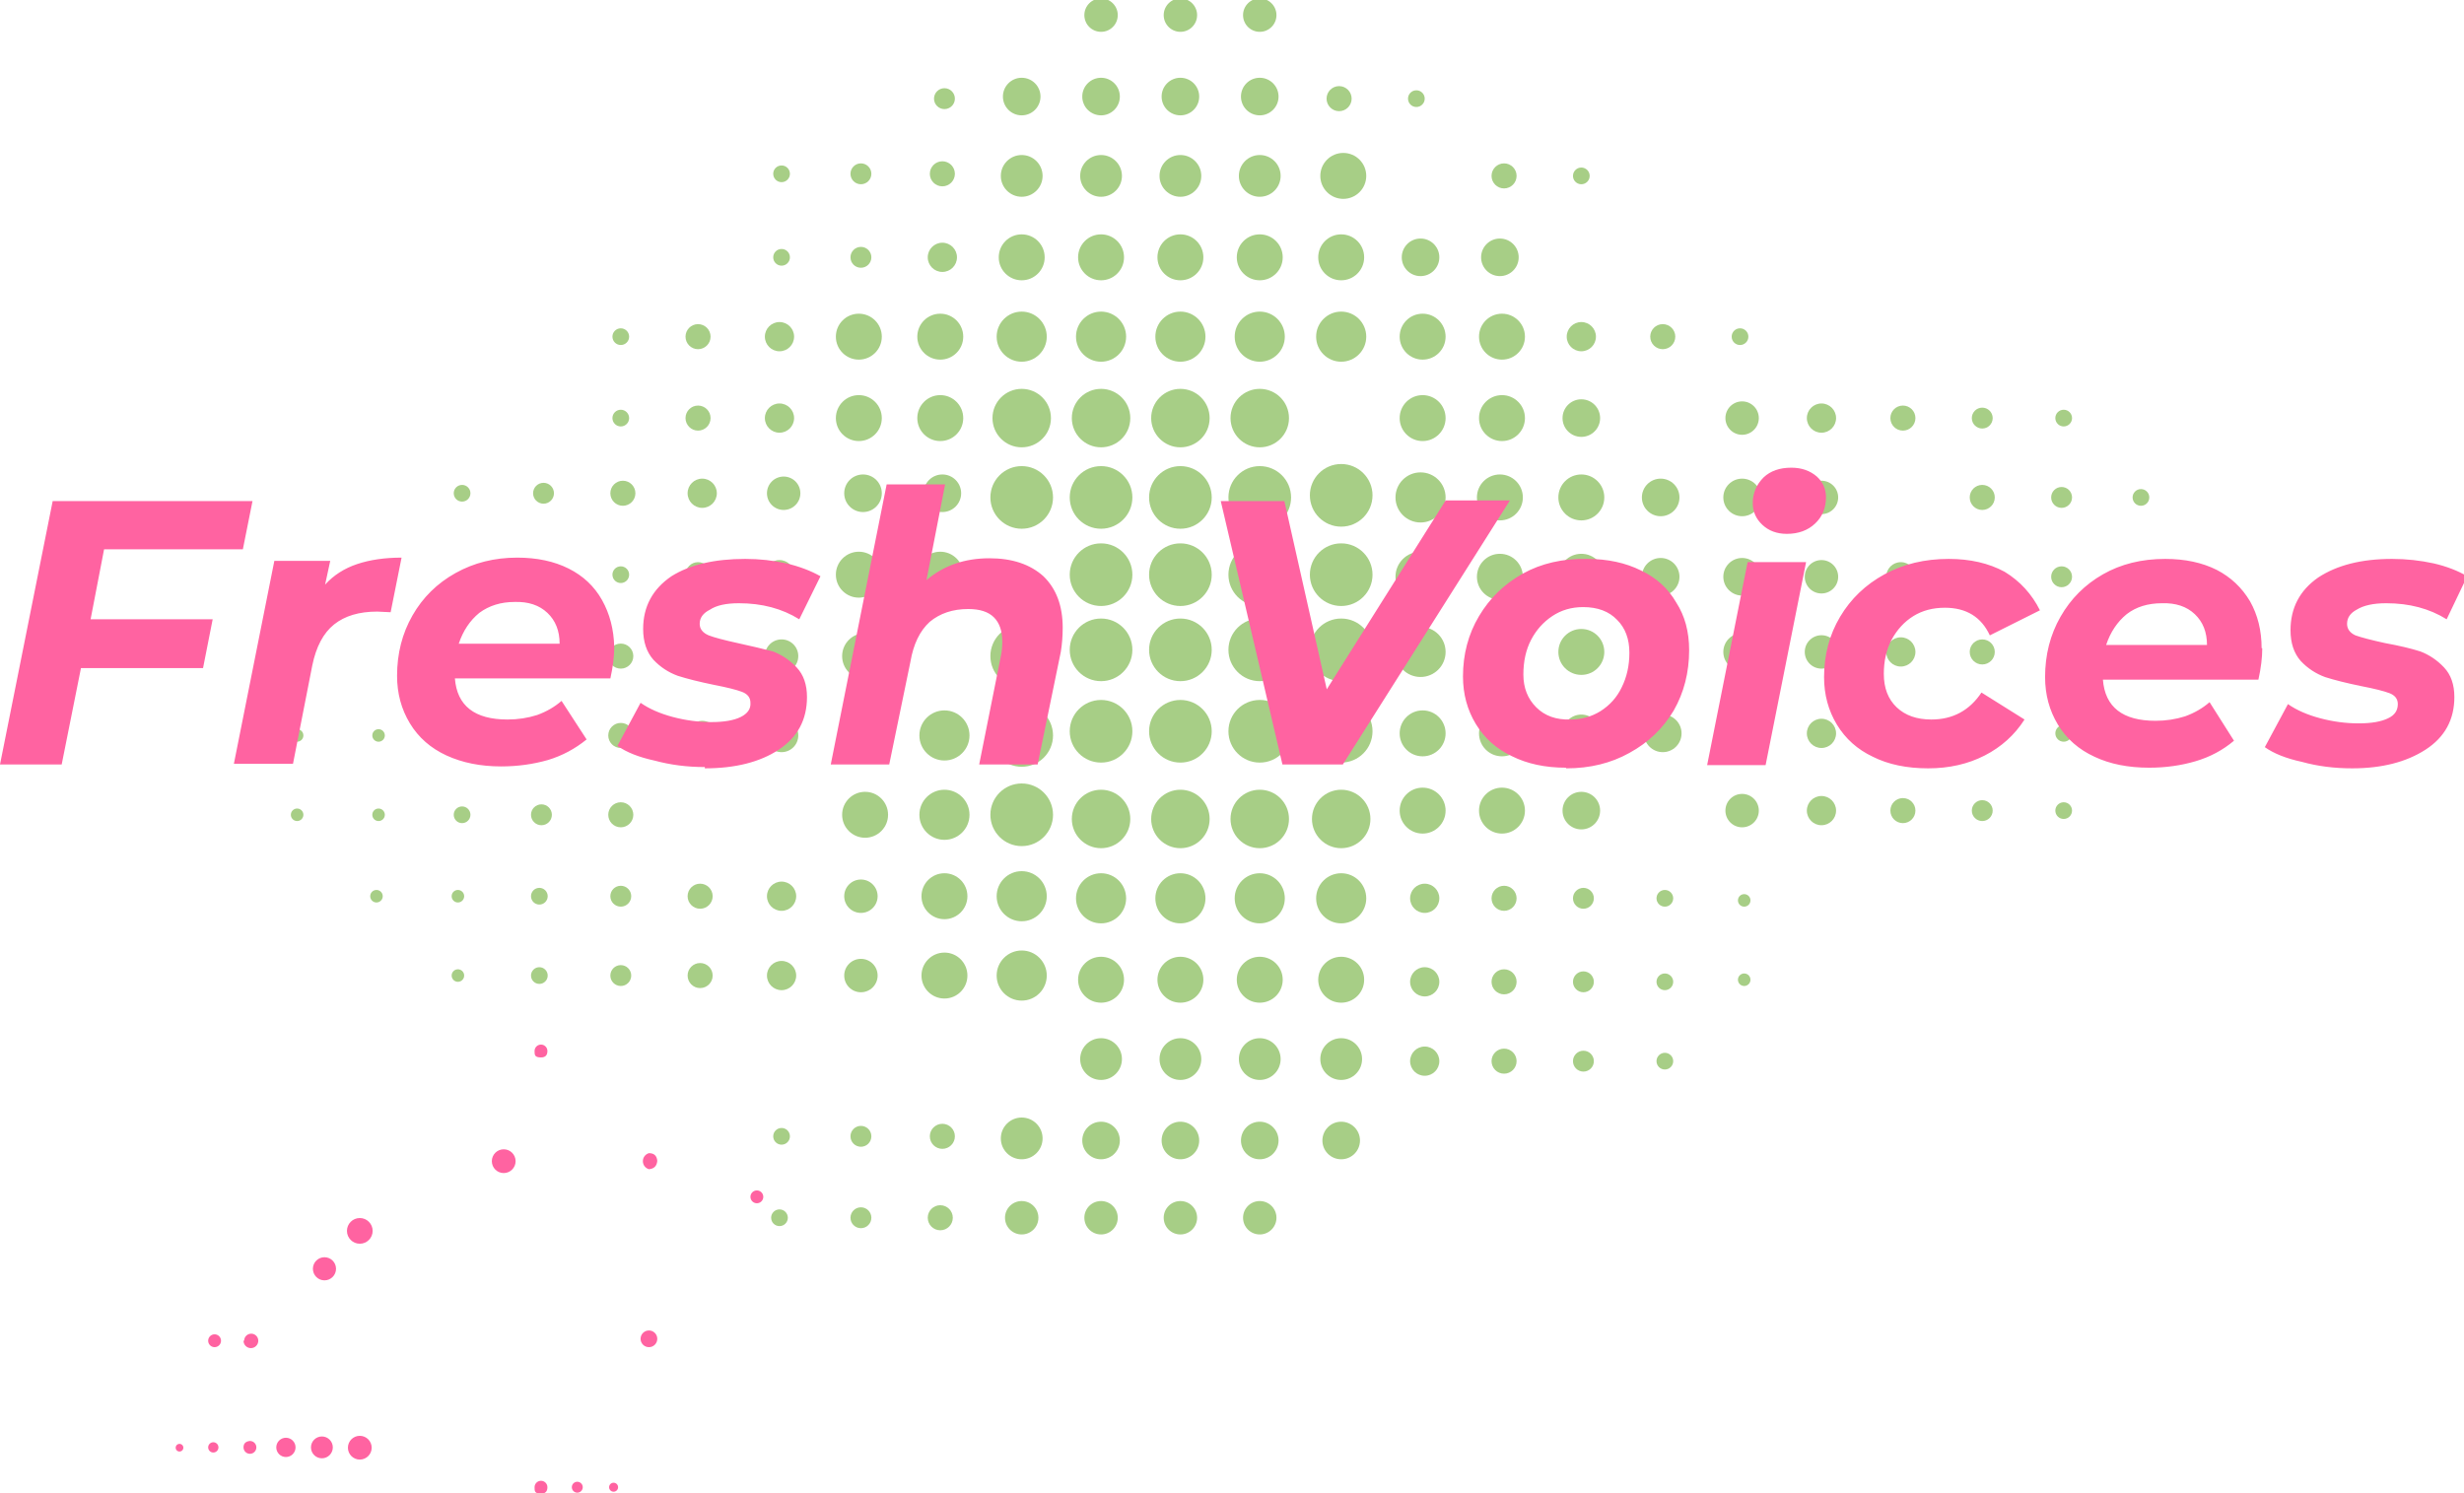
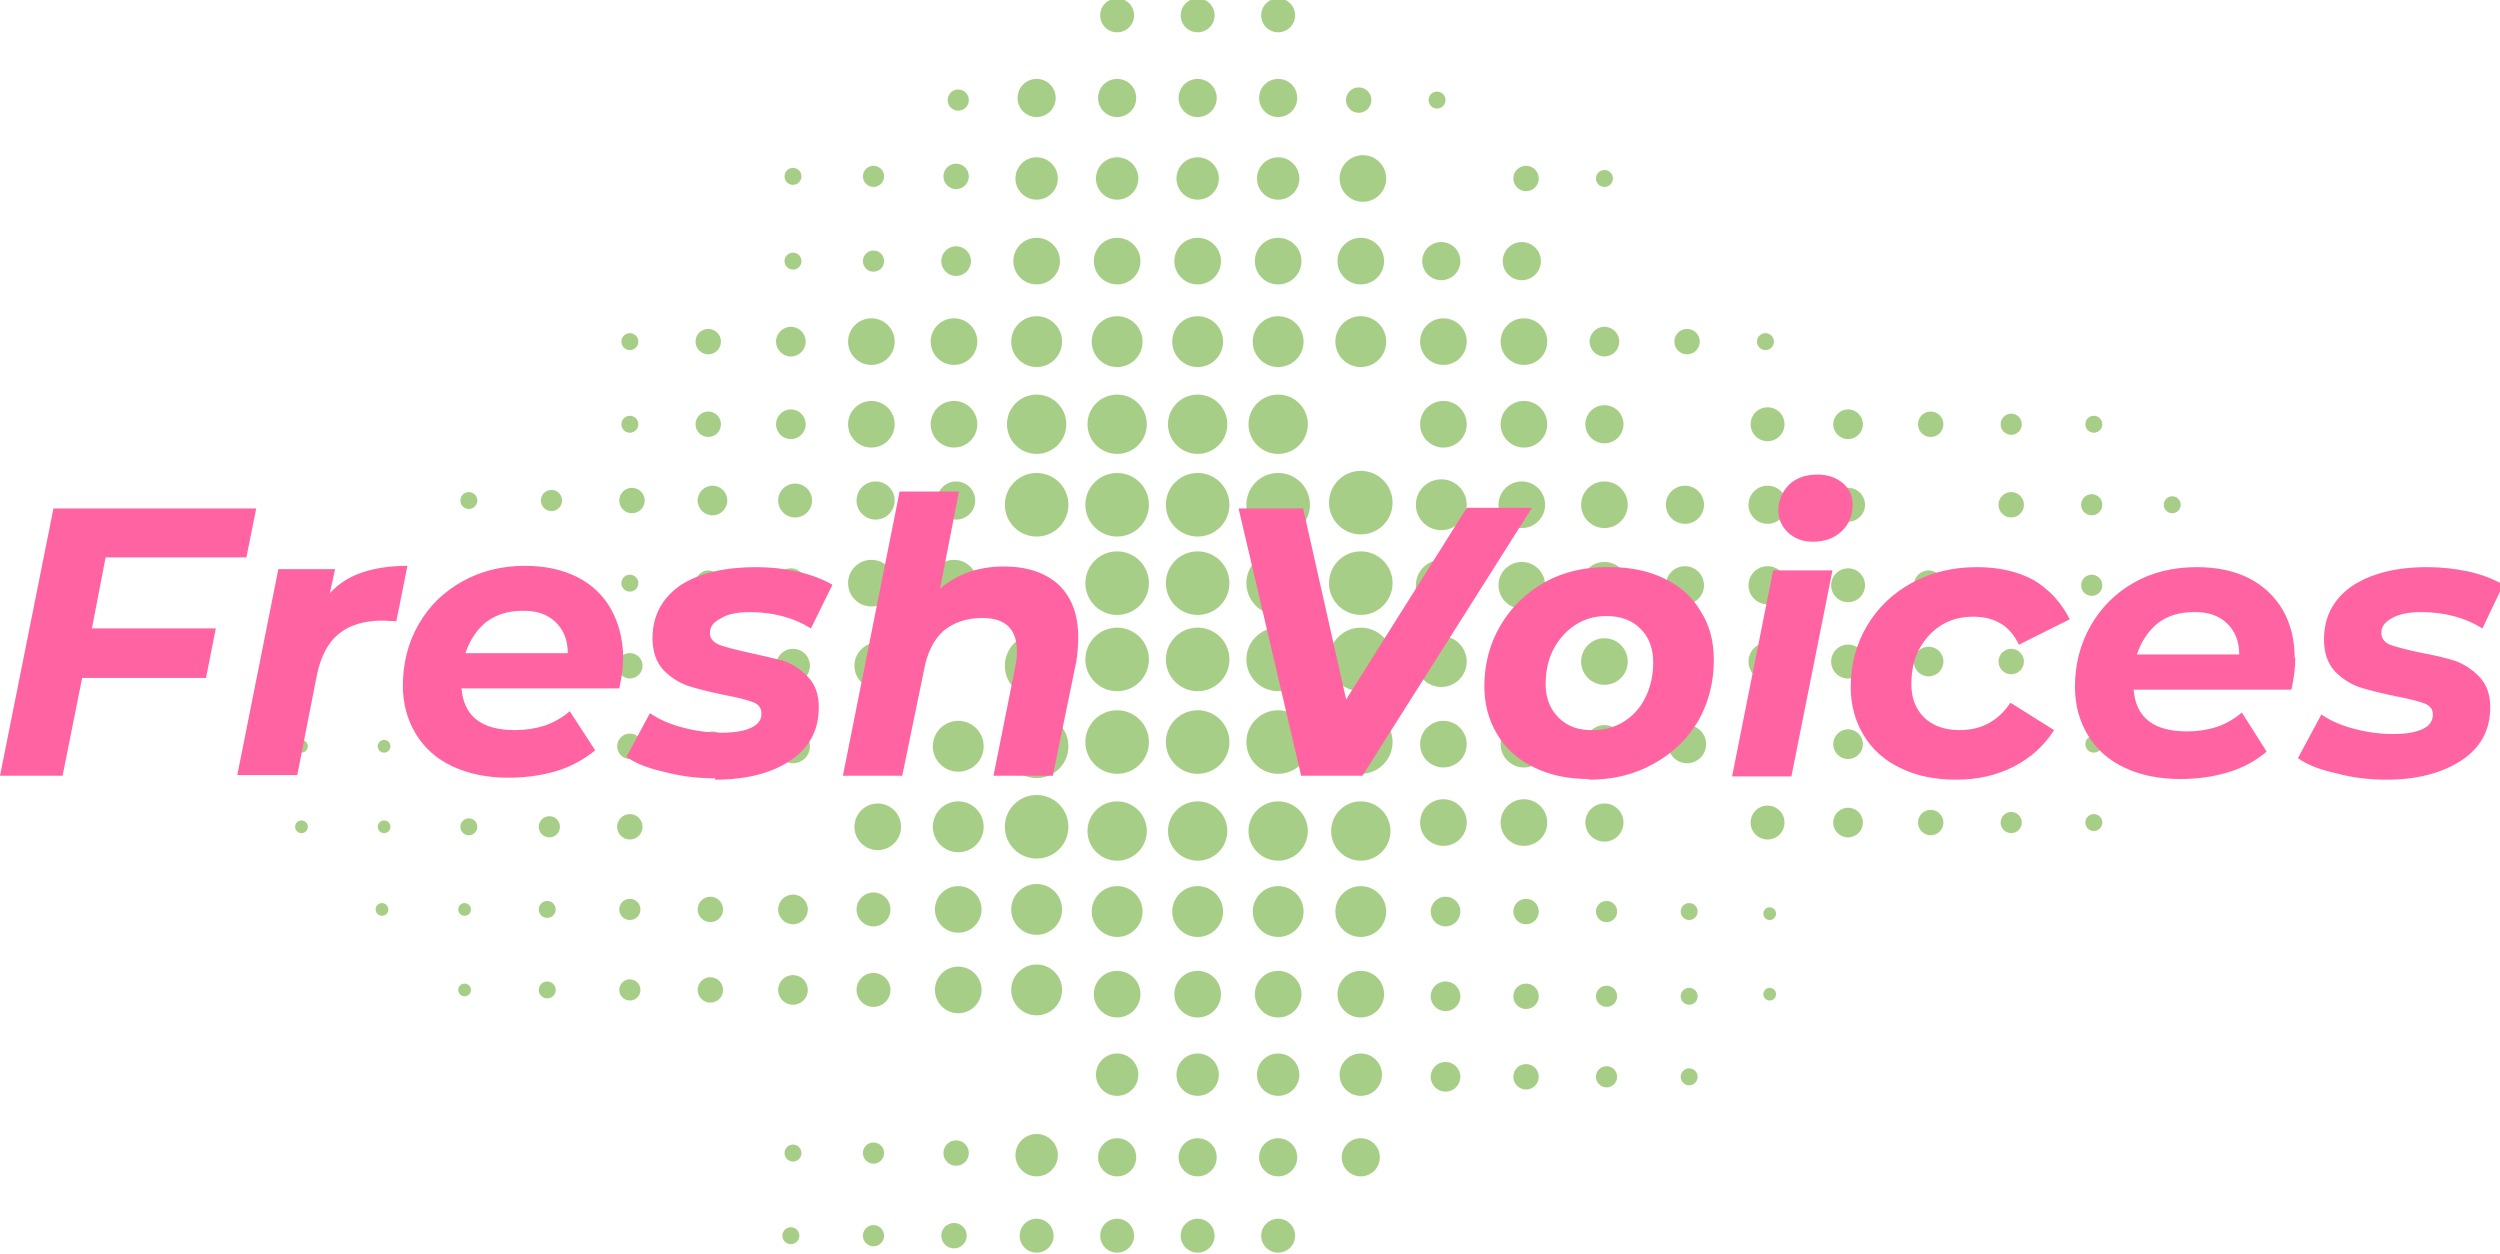
- <svg xmlns="http://www.w3.org/2000/svg" viewBox="0 0 383.5 232.3" preserveAspectRatio="xMidYMid meet" role="img">
+ <svg xmlns="http://www.w3.org/2000/svg" viewBox="0 0 383.5 192.3" preserveAspectRatio="xMidYMid meet" role="img">
  <g fill="#91c268" fill-opacity=".8" transform="translate(31.62 -71.42)scale(3.25)">
    <circle cx="46.8" cy="22.7" r=".8" />
    <circle cx="46.8" cy="26.6" r=".9" />
    <circle cx="46.8" cy="30.4" r="1" />
    <circle cx="46.8" cy="34.3" r="1.1" />
    <circle cx="46.8" cy="38.1" r="1.2" />
    <circle cx="46.8" cy="42" r="1.4" />
    <circle cx="46.8" cy="45.8" r="1.5" />
    <circle cx="43" cy="22.7" r=".8" />
    <circle cx="43" cy="26.6" r=".9" />
    <circle cx="43" cy="30.4" r="1" />
    <circle cx="43" cy="34.3" r="1.1" />
    <circle cx="43" cy="38.1" r="1.2" />
    <circle cx="43" cy="42" r="1.4" />
    <circle cx="43" cy="80.3" r=".8" />
    <circle cx="43" cy="76.6" r=".9" />
    <circle cx="43" cy="72.7" r="1" />
    <circle cx="43" cy="68.9" r="1.1" />
    <circle cx="43" cy="65" r="1.2" />
    <circle cx="43" cy="61.2" r="1.4" />
    <circle cx="46.8" cy="80.3" r=".8" />
    <circle cx="46.8" cy="76.6" r=".9" />
    <circle cx="46.8" cy="72.7" r="1" />
    <circle cx="46.8" cy="68.9" r="1.1" />
    <circle cx="46.8" cy="65" r="1.2" />
    <circle cx="46.8" cy="61.2" r="1.4" />
    <circle cx="43" cy="45.8" r="1.5" />
    <circle cx="46.8" cy="49.5" r="1.5" />
    <circle cx="43" cy="49.5" r="1.5" />
    <circle cx="46.8" cy="53.1" r="1.5" />
    <circle cx="43" cy="53.1" r="1.5" />
    <circle cx="46.8" cy="57" r="1.5" />
    <circle cx="50.6" cy="22.7" r=".8" />
    <circle cx="50.6" cy="26.6" r=".9" />
    <circle cx="50.6" cy="30.4" r="1" />
    <circle cx="50.6" cy="34.3" r="1.1" />
    <circle cx="50.6" cy="38.1" r="1.2" />
    <circle cx="50.6" cy="42" r="1.4" />
    <circle cx="50.6" cy="45.8" r="1.5" />
    <circle cx="50.6" cy="80.3" r=".8" />
    <circle cx="50.6" cy="76.6" r=".9" />
    <circle cx="50.6" cy="72.7" r="1" />
    <circle cx="50.6" cy="68.9" r="1.1" />
    <circle cx="50.6" cy="65" r="1.2" />
    <circle cx="50.6" cy="61.2" r="1.4" />
    <circle cx="50.6" cy="49.5" r="1.5" />
    <circle cx="50.6" cy="53.1" r="1.5" />
    <circle cx="50.6" cy="57" r="1.5" />
    <circle cx="54.5" cy="76.6" r=".9" />
    <circle cx="54.5" cy="72.7" r="1" />
    <circle cx="54.5" cy="68.9" r="1.1" />
    <circle cx="54.5" cy="65" r="1.2" />
    <circle cx="58.3" cy="49.6" r="1.2" />
    <circle cx="62.1" cy="49.6" r="1.1" />
    <circle cx="66" cy="49.6" r="1.1" />
    <circle cx="69.8" cy="49.6" r=".9" />
    <circle cx="73.7" cy="49.6" r=".9" />
    <circle cx="77.5" cy="49.6" r=".8" />
    <circle cx="81.3" cy="49.6" r=".7" />
    <circle cx="85.2" cy="49.6" r=".6" />
    <circle cx="89" cy="49.6" r=".5" />
    <circle cx="92.8" cy="49.6" r=".4" />
    <circle cx="31.7" cy="53.4" r="1.1" />
    <circle cx="27.7" cy="53.4" r=".8" />
    <circle cx="23.9" cy="53.4" r=".7" />
    <circle cx="20" cy="53.4" r=".6" />
    <circle cx="16.2" cy="53.4" r=".5" />
    <circle cx="12.4" cy="53.4" r=".4" />
    <circle cx="58.4" cy="57.1" r="1.1" />
    <circle cx="62.2" cy="57.1" r="1.1" />
    <circle cx="66" cy="57.1" r=".9" />
    <circle cx="69.9" cy="57.1" r=".9" />
    <circle cx="73.7" cy="57.1" r=".8" />
    <circle cx="77.5" cy="57.1" r=".7" />
    <circle cx="81.4" cy="57.1" r=".6" />
    <circle cx="85.2" cy="57.1" r=".5" />
    <circle cx="89.1" cy="57.1" r=".4" />
    <circle cx="58.4" cy="60.8" r="1.1" />
    <circle cx="62.2" cy="60.8" r="1.1" />
    <circle cx="66" cy="60.8" r=".9" />
    <circle cx="73.7" cy="60.8" r=".8" />
    <circle cx="77.5" cy="60.8" r=".7" />
    <circle cx="81.4" cy="60.8" r=".6" />
    <circle cx="85.2" cy="60.8" r=".5" />
    <circle cx="89.1" cy="60.8" r=".4" />
    <circle cx="58.5" cy="65" r=".7" />
    <circle cx="62.3" cy="65" r=".6" />
    <circle cx="66.1" cy="65" r=".5" />
    <circle cx="70" cy="65" r=".4" />
    <circle cx="58.5" cy="69" r=".7" />
    <circle cx="62.3" cy="69" r=".6" />
    <circle cx="66.1" cy="69" r=".5" />
    <circle cx="70" cy="69" r=".4" />
    <circle cx="58.5" cy="72.8" r=".7" />
    <circle cx="62.3" cy="72.8" r=".6" />
    <circle cx="66.1" cy="72.8" r=".5" />
    <circle cx="70" cy="72.8" r=".4" />
    <circle cx="39.2" cy="80.3" r=".8" />
    <circle cx="35.3" cy="80.3" r=".6" />
    <circle cx="31.5" cy="80.3" r=".5" />
    <circle cx="27.6" cy="80.3" r=".4" />
    <circle cx="58.3" cy="53.2" r="1.2" />
    <circle cx="62.1" cy="53.2" r="1.1" />
    <circle cx="66" cy="53.2" r="1.1" />
    <circle cx="69.8" cy="53.2" r=".9" />
    <circle cx="73.7" cy="53.2" r=".9" />
    <circle cx="77.5" cy="53.2" r=".8" />
    <circle cx="81.3" cy="53.2" r=".7" />
    <circle cx="85.2" cy="53.2" r=".6" />
    <circle cx="89" cy="53.2" r=".5" />
    <circle cx="54.5" cy="61.2" r="1.4" />
    <circle cx="54.5" cy="49.5" r="1.5" />
    <circle cx="58.3" cy="45.8" r="1.2" />
    <circle cx="62.1" cy="45.8" r="1.1" />
    <circle cx="66" cy="45.8" r="1.1" />
    <circle cx="69.8" cy="45.8" r=".9" />
    <circle cx="73.7" cy="45.8" r=".9" />
    <circle cx="77.5" cy="45.8" r=".8" />
    <circle cx="85.2" cy="45.8" r=".6" />
    <circle cx="89" cy="45.8" r=".5" />
    <circle cx="92.8" cy="45.8" r=".4" />
    <circle cx="35.4" cy="45.6" r=".9" />
    <circle cx="31.6" cy="45.6" r=".9" />
    <circle cx="27.8" cy="45.6" r=".8" />
    <circle cx="23.9" cy="45.6" r=".7" />
    <circle cx="20.1" cy="45.6" r=".6" />
    <circle cx="16.3" cy="45.6" r=".5" />
    <circle cx="12.4" cy="45.6" r=".4" />
    <circle cx="35.4" cy="30.3" r=".6" />
    <circle cx="31.5" cy="30.3" r=".5" />
    <circle cx="27.7" cy="30.3" r=".4" />
    <circle cx="35.4" cy="34.3" r=".7" />
    <circle cx="31.5" cy="34.3" r=".5" />
    <circle cx="27.7" cy="34.3" r=".4" />
    <circle cx="35.5" cy="26.7" r=".5" />
    <circle cx="58.4" cy="42" r="1.1" />
    <circle cx="62.2" cy="42" r="1.1" />
    <circle cx="54.5" cy="38.1" r="1.2" />
    <circle cx="58.4" cy="38.1" r="1.1" />
    <circle cx="62.2" cy="38.1" r="1.1" />
    <circle cx="66" cy="42" r=".9" />
    <circle cx="54.5" cy="34.3" r="1.1" />
    <circle cx="58.3" cy="34.3" r=".9" />
    <circle cx="62.1" cy="34.3" r=".9" />
    <circle cx="73.7" cy="42" r=".8" />
    <circle cx="77.5" cy="42" r=".7" />
    <circle cx="66" cy="38.1" r=".7" />
    <circle cx="81.4" cy="42" r=".6" />
    <circle cx="69.9" cy="38.1" r=".6" />
    <circle cx="85.2" cy="42" r=".5" />
    <circle cx="89.1" cy="42" r=".4" />
    <circle cx="73.6" cy="38.1" r=".4" />
    <circle cx="35.3" cy="38.1" r="1.1" />
    <circle cx="31.4" cy="38.1" r="1.1" />
    <circle cx="27.6" cy="38.1" r=".7" />
    <circle cx="23.7" cy="38.1" r=".6" />
    <circle cx="20" cy="38.1" r=".4" />
    <circle cx="35.3" cy="42" r="1.1" />
    <circle cx="31.4" cy="42" r="1.1" />
    <circle cx="27.6" cy="42" r=".7" />
    <circle cx="23.7" cy="42" r=".6" />
    <circle cx="20" cy="42" r=".4" />
    <circle cx="54.6" cy="30.4" r="1.1" />
    <circle cx="62.3" cy="30.4" r=".6" />
    <circle cx="66" cy="30.4" r=".4" />
    <circle cx="54.4" cy="26.7" r=".6" />
    <circle cx="58.1" cy="26.7" r=".4" />
    <circle cx="54.5" cy="45.7" r="1.5" />
    <circle cx="54.5" cy="53.1" r="1.5" />
    <circle cx="54.5" cy="57" r="1.5" />
    <circle cx="43" cy="57" r="1.5" />
    <circle cx="39.2" cy="26.6" r=".9" />
    <circle cx="39.2" cy="30.4" r="1" />
    <circle cx="35.4" cy="76.4" r=".6" />
    <circle cx="31.5" cy="76.4" r=".5" />
    <circle cx="27.7" cy="76.4" r=".4" />
    <circle cx="39.2" cy="76.5" r="1" />
    <circle cx="39.2" cy="34.3" r="1.1" />
    <circle cx="39.2" cy="38.1" r="1.2" />
    <circle cx="39.2" cy="42" r="1.4" />
    <circle cx="35.3" cy="49.5" r="1.1" />
    <circle cx="31.4" cy="49.5" r="1.1" />
    <circle cx="27.6" cy="49.5" r=".7" />
    <circle cx="23.7" cy="49.5" r=".6" />
    <circle cx="20" cy="49.5" r=".4" />
    <circle cx="39.2" cy="45.8" r="1.5" />
    <circle cx="39.2" cy="53.4" r="1.5" />
    <circle cx="35.5" cy="57.2" r="1.2" />
    <circle cx="31.7" cy="57.2" r="1.1" />
    <circle cx="27.7" cy="57.2" r=".8" />
    <circle cx="23.9" cy="57.2" r=".7" />
    <circle cx="20" cy="57.2" r=".6" />
    <circle cx="16.2" cy="57.2" r=".5" />
    <circle cx="12.4" cy="57.2" r=".4" />
    <circle cx="8.4" cy="57.2" r=".3" />
    <circle cx="4.5" cy="57.2" r=".3" />
    <circle cx="39.2" cy="57.2" r="1.5" />
    <circle cx="35.5" cy="61" r="1.2" />
    <circle cx="31.7" cy="61" r="1.1" />
    <circle cx="20" cy="61" r=".6" />
    <circle cx="16.2" cy="61" r=".5" />
    <circle cx="12.4" cy="61" r=".4" />
    <circle cx="8.4" cy="61" r=".3" />
    <circle cx="4.5" cy="61" r=".3" />
    <circle cx="73.8" cy="65.1" r=".3" />
    <circle cx="73.8" cy="68.9" r=".3" />
    <circle cx="39.2" cy="64.9" r="1.2" />
    <circle cx="35.5" cy="64.9" r="1.1" />
    <circle cx="31.5" cy="64.9" r=".8" />
    <circle cx="27.7" cy="64.9" r=".7" />
    <circle cx="23.8" cy="64.9" r=".6" />
    <circle cx="20" cy="64.9" r=".5" />
    <circle cx="16.1" cy="64.9" r=".4" />
    <circle cx="12.2" cy="64.9" r=".3" />
    <circle cx="8.3" cy="64.9" r=".3" />
    <circle cx="39.2" cy="68.7" r="1.2" />
    <circle cx="35.5" cy="68.7" r="1.1" />
    <circle cx="31.5" cy="68.7" r=".8" />
    <circle cx="27.7" cy="68.7" r=".7" />
    <circle cx="23.8" cy="68.7" r=".6" />
    <circle cx="20" cy="68.7" r=".5" />
    <circle cx="16.1" cy="68.7" r=".4" />
    <circle cx="12.2" cy="68.7" r=".3" />
    <circle cx="39.2" cy="61" r="1.5" />
  </g>
-   <path fill="#ff63a1" d="M50.5 195.7a1.8 1.8 0 1 1 0 3.6 1.8 1.8 0 0 1 0-3.6m51.8 12.7a1.3 1.3 0 1 1-2.6 0 1.3 1.3 0 0 1 2.6 0m-17.1 23.1q0 1-1 1c-1 0-1-.4-1-1a1 1 0 0 1 2 0m5.5 0a.8.8 0 1 1-1.7 0 .8.8 0 0 1 1.7 0m5.5 0a.7.7 0 1 1-1.4 0 .7.7 0 0 1 1.4 0m22.6-45.2a1 1 0 1 1-2 0 1 1 0 0 1 2 0m-40.4-3.7a1.8 1.8 0 1 1 0-3.7 1.8 1.8 0 0 1 0 3.7m23.9-1.9q-.1 1.2-1.3 1.3a1.3 1.3 0 0 1 0-2.5q1.2 0 1.3 1.2m-17.1-17.1q0 1-1 1c-1 0-1-.4-1-1a1 1 0 0 1 2 0m-36.8 61.7a1.7 1.7 0 1 1 3.4 0 1.7 1.7 0 0 1-3.4 0m-5.4 0a1.5 1.5 0 1 1 3 0 1.5 1.5 0 0 1-3 0m-5.1 0q0-.9 1-1a1 1 0 1 1-1 1m-5.5 0a.8.8 0 1 1 1.6 0 .8.8 0 0 1-1.6 0m-4.7-.5a.6.6 0 1 1 0 1.1.6.6 0 0 1 0-1.1m28.3-1.3a1.8 1.8 0 1 0 0 3.7 1.8 1.8 0 0 0 0-3.7m0-33.9a2 2 0 1 0 0 4 2 2 0 0 0 0-4m-18 19.1a1.1 1.1 0 1 1 2.2 0 1.1 1.1 0 0 1-2.3 0m-5.5 0a1 1 0 1 1 2 0 1 1 0 0 1-2 0m5.4-123.2H16.2l-2.1 10.9h19l-1.5 7.6h-19l-3 15H0l8.2-41h31.1zM50.6 91q2-2.2 5-3.2t6.9-1l-1.7 8.5-2.1-.1q-4.2 0-6.7 2t-3.4 6.4l-3 15.3h-9.2l6.3-31.6h8.7zm45 9.7q0 2.2-.6 4.9H70.8q.5 6.4 8.2 6.4 2.4 0 4.6-.7 2.2-.8 3.8-2.2l3.9 6q-2.7 2.2-6 3.2-3.5 1-7.3 1-4.8 0-8.5-1.7t-5.7-5-2-7.4q0-5.2 2.4-9.4t6.7-6.6 9.6-2.4q4.6 0 8 1.7t5.2 4.9 1.9 7.3m-15.5-7q-3.2 0-5.5 1.7-2.2 1.8-3.2 4.8h15.7q0-3-1.9-4.8t-5.1-1.7m29.6 25.7q-4.1 0-7.8-1-3.7-.8-5.8-2.3l3.6-6.7q2 1.4 5 2.2t6 .8 4.6-.8 1.5-2.2q0-1.2-1.3-1.7t-4.4-1.1q-3.4-.7-5.6-1.4-2.2-.8-3.8-2.5-1.6-1.8-1.6-4.8 0-5.2 4.4-8.2Q108.8 87 116 87q3.3 0 6.4.7 3 .7 5.3 2l-3.3 6.7q-4-2.5-9.4-2.5-3 0-4.5 1-1.6.8-1.6 2.2 0 1.2 1.4 1.8 1.3.5 4.5 1.2t5.5 1.3q2.1.8 3.7 2.5t1.6 4.6q0 5.3-4.4 8.2t-11.5 2.9M154 86.9q5.3 0 8.4 2.8 3 2.9 3 8 0 2-.3 3.8l-3.6 17.5h-9.1l3.4-17q.2-1 .2-2.1 0-2.5-1.3-3.8t-4-1.3q-3.6 0-6 2-2.3 2.1-3 6.2l-3.3 16h-9.1l8.7-43.6h9.1l-2.9 14.9q4-3.4 9.8-3.4m71-9h10L209 119h-9.4L190 78h9.9l6.6 29.3zm18.7 41.6q-4.8 0-8.4-1.8-3.6-1.7-5.6-5t-2-7.4q0-5.2 2.5-9.4t6.8-6.6 10-2.3q4.8 0 8.4 1.8 3.6 1.7 5.5 5 2 3.1 2 7.4 0 5.2-2.4 9.4-2.5 4.2-6.9 6.6-4.3 2.4-9.8 2.4m.6-7.6q2.6 0 4.7-1.3 2.2-1.4 3.3-3.7 1.2-2.4 1.2-5.4 0-3.2-1.9-5.1-1.9-2-5.3-2-2.7 0-4.8 1.4t-3.3 3.7-1.2 5.4 2 5.1 5.3 1.9m21.3 7.1 6.3-31.6h9.1l-6.3 31.6zm12.4-36q-2.3 0-3.8-1.4t-1.5-3.4q0-2.3 1.7-4 1.6-1.5 4.3-1.5 2.4 0 4 1.4 1.4 1.3 1.4 3.2 0 2.5-1.7 4.1t-4.4 1.6m22 36.5q-5 0-8.6-1.8-3.6-1.7-5.6-5t-2-7.4q0-5.2 2.5-9.4t6.9-6.6 10-2.4q5 0 8.7 2 3.6 2.2 5.5 6l-7.8 3.9q-2-4.3-7-4.3-2.8 0-4.9 1.3t-3.4 3.7q-1.2 2.3-1.2 5.3 0 3.3 2 5.2t5.4 1.9q5 0 7.8-4.2l6.7 4.2q-2.3 3.6-6.2 5.6t-8.8 2m52-18.7q0 2.2-.6 4.9h-24.2q.5 6.4 8.2 6.4 2.4 0 4.6-.7 2.2-.8 3.8-2.2l3.8 6q-2.6 2.2-6 3.2t-7.2 1q-4.9 0-8.5-1.7-3.7-1.7-5.7-5t-2-7.4q0-5.2 2.4-9.4t6.6-6.6T337 87q4.6 0 8 1.7 3.3 1.7 5.2 4.9 1.8 3.2 1.8 7.3m-15.5-7q-3.3 0-5.5 1.7-2.2 1.8-3.2 4.8h15.7q0-3-1.9-4.8t-5.1-1.7m29.6 25.7q-4.2 0-7.8-1-3.7-.8-5.8-2.3l3.6-6.7q2 1.4 5 2.2t6 .8 4.6-.8q1.5-.7 1.5-2.2 0-1.2-1.3-1.7t-4.4-1.1q-3.4-.7-5.6-1.4-2.2-.8-3.8-2.5-1.6-1.8-1.6-4.8 0-5.2 4.3-8.2 4.4-2.9 11.5-2.9 3.3 0 6.5.7 3 .7 5.2 2l-3.2 6.7q-4-2.5-9.4-2.5-3 0-4.6 1-1.5.8-1.5 2.2 0 1.2 1.3 1.8 1.4.5 4.6 1.2 3.3.6 5.5 1.3 2.1.8 3.7 2.5t1.6 4.6q0 5.3-4.5 8.2t-11.4 2.9" />
+   <path fill="#ff63a1" d="M37.8 85.5H16.2l-2.1 10.9h19l-1.5 7.6h-19l-3 15H0l8.2-41h31.1zM50.6 91q2-2.2 5-3.2t6.9-1l-1.7 8.5-2.1-.1q-4.2 0-6.7 2t-3.4 6.4l-3 15.3h-9.2l6.3-31.6h8.7zm45 9.7q0 2.2-.6 4.9H70.8q.5 6.4 8.2 6.4 2.4 0 4.6-.7 2.2-.8 3.8-2.2l3.9 6q-2.7 2.2-6 3.2-3.5 1-7.3 1-4.8 0-8.5-1.7t-5.7-5-2-7.4q0-5.2 2.4-9.4t6.7-6.6 9.6-2.4q4.6 0 8 1.7t5.2 4.9 1.9 7.3m-15.5-7q-3.2 0-5.5 1.7-2.2 1.8-3.2 4.8h15.7q0-3-1.9-4.8t-5.1-1.7m29.6 25.7q-4.1 0-7.8-1-3.7-.8-5.8-2.3l3.6-6.7q2 1.4 5 2.2t6 .8 4.6-.8 1.5-2.2q0-1.2-1.3-1.7t-4.4-1.1q-3.4-.7-5.6-1.4-2.2-.8-3.8-2.5-1.6-1.8-1.6-4.8 0-5.2 4.4-8.2Q108.8 87 116 87q3.3 0 6.4.7 3 .7 5.3 2l-3.3 6.7q-4-2.5-9.4-2.5-3 0-4.5 1-1.6.8-1.6 2.2 0 1.2 1.4 1.8 1.3.5 4.5 1.2t5.5 1.3q2.1.8 3.7 2.5t1.6 4.6q0 5.3-4.4 8.2t-11.5 2.9M154 86.9q5.3 0 8.4 2.8 3 2.9 3 8 0 2-.3 3.8l-3.6 17.5h-9.1l3.4-17q.2-1 .2-2.1 0-2.5-1.3-3.8t-4-1.3q-3.6 0-6 2-2.3 2.1-3 6.2l-3.3 16h-9.1l8.7-43.6h9.1l-2.9 14.9q4-3.4 9.8-3.4m71-9h10L209 119h-9.4L190 78h9.9l6.6 29.3zm18.7 41.6q-4.8 0-8.4-1.8-3.6-1.7-5.6-5t-2-7.4q0-5.2 2.5-9.4t6.8-6.6 10-2.3q4.8 0 8.4 1.8 3.6 1.7 5.5 5 2 3.1 2 7.4 0 5.2-2.4 9.4-2.5 4.2-6.9 6.6-4.3 2.4-9.8 2.4m.6-7.6q2.6 0 4.7-1.3 2.2-1.4 3.3-3.7 1.2-2.4 1.2-5.4 0-3.2-1.9-5.1-1.9-2-5.3-2-2.7 0-4.8 1.4t-3.3 3.7-1.2 5.4 2 5.1 5.3 1.9m21.3 7.1 6.3-31.6h9.1l-6.3 31.6zm12.4-36q-2.3 0-3.8-1.4t-1.5-3.4q0-2.3 1.7-4 1.6-1.5 4.3-1.5 2.4 0 4 1.4 1.4 1.3 1.4 3.2 0 2.5-1.7 4.1t-4.4 1.6m22 36.5q-5 0-8.6-1.8-3.6-1.7-5.6-5t-2-7.4q0-5.2 2.5-9.4t6.9-6.6 10-2.4q5 0 8.7 2 3.6 2.2 5.5 6l-7.8 3.9q-2-4.3-7-4.3-2.8 0-4.9 1.3t-3.4 3.7q-1.2 2.3-1.2 5.3 0 3.3 2 5.2t5.4 1.9q5 0 7.8-4.2l6.7 4.2q-2.3 3.6-6.2 5.6t-8.8 2m52-18.7q0 2.2-.6 4.9h-24.2q.5 6.4 8.2 6.4 2.4 0 4.6-.7 2.2-.8 3.8-2.2l3.8 6q-2.6 2.2-6 3.2t-7.2 1q-4.9 0-8.5-1.7-3.7-1.7-5.7-5t-2-7.4q0-5.2 2.4-9.4t6.6-6.6T337 87q4.6 0 8 1.7 3.3 1.7 5.2 4.9 1.8 3.2 1.8 7.3m-15.5-7q-3.3 0-5.5 1.7-2.2 1.8-3.2 4.8h15.7q0-3-1.9-4.8t-5.1-1.7m29.6 25.7q-4.2 0-7.8-1-3.7-.8-5.8-2.3l3.6-6.7q2 1.4 5 2.2t6 .8 4.6-.8q1.5-.7 1.5-2.2 0-1.2-1.3-1.7t-4.4-1.1q-3.4-.7-5.6-1.4-2.2-.8-3.8-2.5-1.6-1.8-1.6-4.8 0-5.2 4.3-8.2 4.4-2.9 11.5-2.9 3.3 0 6.5.7 3 .7 5.2 2l-3.2 6.7q-4-2.5-9.4-2.5-3 0-4.6 1-1.5.8-1.5 2.2 0 1.2 1.3 1.8 1.4.5 4.6 1.2 3.3.6 5.5 1.3 2.1.8 3.7 2.5t1.6 4.6q0 5.3-4.5 8.2t-11.4 2.9" />
</svg>
